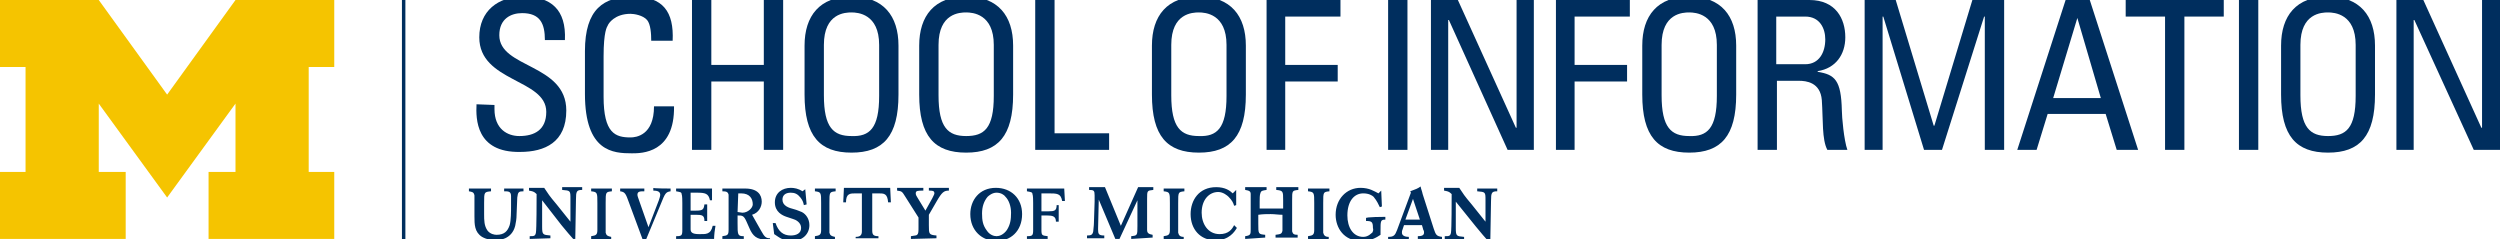
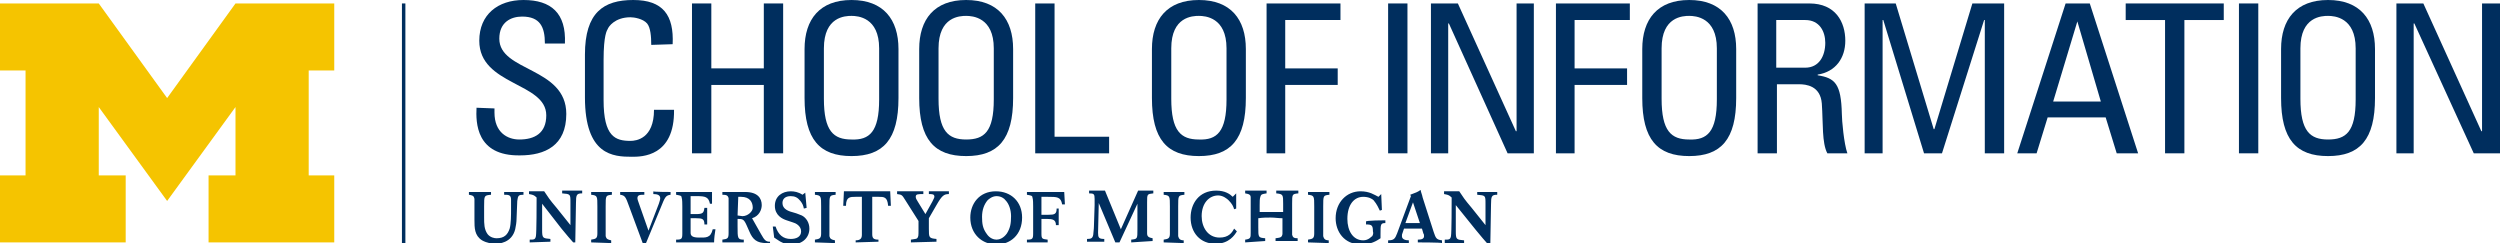
- <svg xmlns="http://www.w3.org/2000/svg" version="1.1" id="Layer_1" x="0px" y="0px" viewBox="0 0 362 34.6" style="enable-background:new 0 0 362 34.6;" xml:space="preserve">
+ <svg xmlns="http://www.w3.org/2000/svg" version="1.1" id="Layer_1" x="0px" y="0px" viewBox="0 0 362 35.1" style="enable-background:new 0 0 362 35.1;" xml:space="preserve">
  <style type="text/css">
	.st0{fill:#002E5E;}
	.st1{fill:#F5C400;}
</style>
  <g>
-     <path class="st0" d="M71.6,15.2v0.6c0,2.9,1.9,3.9,3.6,3.9c2.2,0,3.9-0.9,3.9-3.5c0-4.8-9.7-4.3-9.7-10.8c0-3.8,2.7-5.9,6.4-5.9   c4,0,6.2,1.9,6,6.3h-2.9c0-2.4-0.7-3.9-3.3-3.9c-1.6,0-3.3,0.8-3.3,3.2c0,4.8,9.7,4.1,9.7,10.9c0,4.6-3.1,6-6.7,6   c-6.4,0.1-6.4-4.8-6.3-6.9L71.6,15.2L71.6,15.2z" />
-     <path class="st0" d="M94.3,6c0-1.2-0.1-2.5-0.6-3.1c-0.6-0.7-1.9-0.9-2.4-0.9c-2.3,0-3.2,1.4-3.3,1.7c-0.1,0.2-0.6,0.8-0.6,4.5v5.8   c0,5.3,1.7,5.9,3.9,5.9c0.8,0,3.4-0.3,3.4-4.5h2.9c0.1,6.8-4.7,6.8-6.1,6.8c-2.7,0-6.8-0.2-6.8-8.6V7.4c0-6.1,2.7-7.9,7-7.9   c4.3,0,5.9,2.2,5.7,6.4H94.3z" />
-     <path class="st0" d="M100.2,21.7V0h2.8v9.4h7.6V0h2.8v21.7h-2.8v-9.9H103v9.9H100.2z" />
-     <path class="st0" d="M116.5,13.7V6.6c0-4.3,2.2-7.1,6.8-7.1s6.8,2.8,6.8,7.1v7.1c0,6-2.2,8.4-6.8,8.4S116.5,19.7,116.5,13.7z    M127.3,13.9V6.5c0-4.5-3.1-4.7-4-4.7c-0.9,0-4,0.1-4,4.7v7.3c0,4.7,1.4,5.9,4,5.9C125.9,19.8,127.3,18.6,127.3,13.9z" />
-     <path class="st0" d="M133.1,13.7V6.6c0-4.3,2.2-7.1,6.8-7.1s6.8,2.8,6.8,7.1v7.1c0,6-2.2,8.4-6.8,8.4   C135.3,22.1,133.1,19.7,133.1,13.7z M143.9,13.9V6.5c0-4.5-3.1-4.7-4-4.7c-0.9,0-4,0.1-4,4.7v7.3c0,4.7,1.4,5.9,4,5.9   S143.9,18.6,143.9,13.9z" />
-     <path class="st0" d="M149.9,21.7V0h2.8v19.3h7.9v2.4H149.9z" />
-     <path class="st0" d="M166.8,13.7V6.6c0-4.3,2.2-7.1,6.8-7.1s6.8,2.8,6.8,7.1v7.1c0,6-2.2,8.4-6.8,8.4S166.8,19.7,166.8,13.7z    M177.6,13.9V6.5c0-4.5-3.1-4.7-4-4.7c-0.9,0-4,0.1-4,4.7v7.3c0,4.7,1.4,5.9,4,5.9C176.2,19.8,177.6,18.6,177.6,13.9z" />
-     <path class="st0" d="M183.4,21.7V0h10.7v2.4h-8v7h7.6v2.4h-7.6v9.9H183.4z" />
-     <path class="st0" d="M203.7,21.7H201V0h2.8V21.7z" />
-     <path class="st0" d="M222.1,0v21.7h-3.8l-8.5-18.8h-0.1v18.8h-2.5V0h3.9l8.4,18.5h0.1V0H222.1z" />
-     <path class="st0" d="M225.3,21.7V0h10.7v2.4h-8v7h7.6v2.4h-7.6v9.9H225.3z" />
-     <path class="st0" d="M237.8,13.7V6.6c0-4.3,2.2-7.1,6.8-7.1c4.6,0,6.8,2.8,6.8,7.1v7.1c0,6-2.2,8.4-6.8,8.4S237.8,19.7,237.8,13.7z    M248.6,13.9V6.5c0-4.5-3.1-4.7-4-4.7c-0.9,0-4,0.1-4,4.7v7.3c0,4.7,1.4,5.9,4,5.9C247.2,19.8,248.6,18.6,248.6,13.9z" />
-     <path class="st0" d="M257.3,11.7v10h-2.8V0h7.5c3.8,0,5.2,2.7,5.2,5.4c0,2.5-1.4,4.5-4,4.9v0.1c2.5,0.4,3.4,1.2,3.5,5.6   c0,0.9,0.3,4.3,0.8,5.7h-2.9c-0.8-1.5-0.6-4.3-0.8-7.2c-0.2-2.6-2.3-2.8-3.3-2.8C260.6,11.7,257.3,11.7,257.3,11.7z M257.3,9.3h4.1   c2,0,2.9-1.7,2.9-3.6c0-1.6-0.8-3.3-2.9-3.3h-4.2V9.3z" />
-     <path class="st0" d="M272.6,21.7h-2.6V0h4.5l5.5,18.2h0.1L285.6,0h4.6v21.7h-2.8V2.4h-0.1l-6.1,19.3h-2.6l-5.9-19.3h-0.1   L272.6,21.7L272.6,21.7z" />
-     <path class="st0" d="M299.1,0h3.5l7,21.7h-3.1l-1.6-5.2h-8.4l-1.6,5.2h-2.8L299.1,0z M300.8,2.6L300.8,2.6l-3.5,11.6h6.9L300.8,2.6   z" />
-     <path class="st0" d="M322,0v2.4h-5.7v19.3h-2.8V2.4h-5.7V0H322z" />
-     <path class="st0" d="M327,21.7h-2.8V0h2.8V21.7z" />
-     <path class="st0" d="M330.3,13.7V6.6c0-4.3,2.2-7.1,6.8-7.1s6.8,2.8,6.8,7.1v7.1c0,6-2.2,8.4-6.8,8.4S330.3,19.7,330.3,13.7z    M341.1,13.9V6.5c0-4.5-3.1-4.7-4-4.7c-0.9,0-4,0.1-4,4.7v7.3c0,4.7,1.4,5.9,4,5.9S341.1,18.6,341.1,13.9z" />
-     <path class="st0" d="M362,0v21.7h-3.8l-8.6-18.8h-0.1v18.8h-2.5V0h3.9l8.4,18.5h0.1V0H362z" />
+     <path class="st0" d="M71.6,15.7v0.6c0,2.9,1.9,3.9,3.6,3.9c2.2,0,3.9-0.9,3.9-3.5c0-4.8-9.7-4.3-9.7-10.8c0-3.8,2.7-5.9,6.4-5.9   c4,0,6.2,1.9,6,6.3h-2.9c0-2.4-0.7-3.9-3.3-3.9c-1.6,0-3.3,0.8-3.3,3.2c0,4.8,9.7,4.1,9.7,10.9c0,4.6-3.1,6-6.7,6   c-6.4,0.1-6.4-4.8-6.3-6.9L71.6,15.7L71.6,15.7z" />
+     <path class="st0" d="M94.3,6.5c0-1.2-0.1-2.5-0.6-3.1c-0.6-0.7-1.9-0.9-2.4-0.9c-2.3,0-3.2,1.4-3.3,1.7c-0.1,0.2-0.6,0.8-0.6,4.5   v5.8c0,5.3,1.7,5.9,3.9,5.9c0.8,0,3.4-0.3,3.4-4.5h2.9c0.1,6.8-4.7,6.8-6.1,6.8c-2.7,0-6.8-0.2-6.8-8.6V7.9c0-6.1,2.7-7.9,7-7.9   s5.9,2.2,5.7,6.4L94.3,6.5L94.3,6.5z" />
+     <path class="st0" d="M100.2,22.2V0.5h2.8v9.4h7.6V0.5h2.8v21.7h-2.8v-9.9H103v9.9H100.2z" />
+     <path class="st0" d="M116.5,14.2V7.1c0-4.3,2.2-7.1,6.8-7.1s6.8,2.8,6.8,7.1v7.1c0,6-2.2,8.4-6.8,8.4S116.5,20.2,116.5,14.2z    M127.3,14.4V7c0-4.5-3.1-4.7-4-4.7s-4,0.1-4,4.7v7.3c0,4.7,1.4,5.9,4,5.9C125.9,20.3,127.3,19.1,127.3,14.4z" />
+     <path class="st0" d="M133.1,14.2V7.1c0-4.3,2.2-7.1,6.8-7.1s6.8,2.8,6.8,7.1v7.1c0,6-2.2,8.4-6.8,8.4   C135.3,22.6,133.1,20.2,133.1,14.2z M143.9,14.4V7c0-4.5-3.1-4.7-4-4.7s-4,0.1-4,4.7v7.3c0,4.7,1.4,5.9,4,5.9   S143.9,19.1,143.9,14.4z" />
+     <path class="st0" d="M149.9,22.2V0.5h2.8v19.3h7.9v2.4C160.6,22.2,149.9,22.2,149.9,22.2z" />
+     <path class="st0" d="M166.8,14.2V7.1c0-4.3,2.2-7.1,6.8-7.1s6.8,2.8,6.8,7.1v7.1c0,6-2.2,8.4-6.8,8.4S166.8,20.2,166.8,14.2z    M177.6,14.4V7c0-4.5-3.1-4.7-4-4.7s-4,0.1-4,4.7v7.3c0,4.7,1.4,5.9,4,5.9C176.2,20.3,177.6,19.1,177.6,14.4z" />
+     <path class="st0" d="M183.4,22.2V0.5h10.7v2.4h-8v7h7.6v2.4h-7.6v9.9C186.1,22.2,183.4,22.2,183.4,22.2z" />
+     <path class="st0" d="M203.7,22.2H201V0.5h2.8v21.7H203.7z" />
+     <path class="st0" d="M222.1,0.5v21.7h-3.8l-8.5-18.8h-0.1v18.8h-2.5V0.5h3.9l8.4,18.5h0.1V0.5H222.1z" />
+     <path class="st0" d="M225.3,22.2V0.5H236v2.4h-8v7h7.6v2.4H228v9.9C228,22.2,225.3,22.2,225.3,22.2z" />
+     <path class="st0" d="M237.8,14.2V7.1c0-4.3,2.2-7.1,6.8-7.1s6.8,2.8,6.8,7.1v7.1c0,6-2.2,8.4-6.8,8.4S237.8,20.2,237.8,14.2z    M248.6,14.4V7c0-4.5-3.1-4.7-4-4.7s-4,0.1-4,4.7v7.3c0,4.7,1.4,5.9,4,5.9C247.2,20.3,248.6,19.1,248.6,14.4z" />
+     <path class="st0" d="M257.3,12.2v10h-2.8V0.5h7.5c3.8,0,5.2,2.7,5.2,5.4c0,2.5-1.4,4.5-4,4.9v0.1c2.5,0.4,3.4,1.2,3.5,5.6   c0,0.9,0.3,4.3,0.8,5.7h-2.9c-0.8-1.5-0.6-4.3-0.8-7.2c-0.2-2.6-2.3-2.8-3.3-2.8C260.6,12.2,257.3,12.2,257.3,12.2z M257.3,9.8h4.1   c2,0,2.9-1.7,2.9-3.6c0-1.6-0.8-3.3-2.9-3.3h-4.2v6.9H257.3z" />
+     <path class="st0" d="M272.6,22.2H270V0.5h4.5l5.5,18.2h0.1l5.5-18.2h4.6v21.7h-2.8V2.9h-0.1l-6.1,19.3h-2.6l-5.9-19.3h-0.1V22.2   L272.6,22.2z" />
+     <path class="st0" d="M299.1,0.5h3.5l7,21.7h-3.1l-1.6-5.2h-8.4l-1.6,5.2h-2.8L299.1,0.5z M300.8,3.1L300.8,3.1l-3.5,11.6h6.9   L300.8,3.1z" />
+     <path class="st0" d="M322,0.5v2.4h-5.7v19.3h-2.8V2.9h-5.7V0.5H322z" />
+     <path class="st0" d="M327,22.2h-2.8V0.5h2.8V22.2z" />
+     <path class="st0" d="M330.3,14.2V7.1c0-4.3,2.2-7.1,6.8-7.1s6.8,2.8,6.8,7.1v7.1c0,6-2.2,8.4-6.8,8.4S330.3,20.2,330.3,14.2z    M341.1,14.4V7c0-4.5-3.1-4.7-4-4.7s-4,0.1-4,4.7v7.3c0,4.7,1.4,5.9,4,5.9S341.1,19.1,341.1,14.4z" />
+     <path class="st0" d="M362,0.5v21.7h-3.8l-8.6-18.8h-0.1v18.8H347V0.5h3.9l8.4,18.5h0.1V0.5H362z" />
  </g>
-   <rect x="58.2" y="0" class="st0" width="0.5" height="34.7" />
-   <path class="st1" d="M24.2,28.6L14.3,15v9.9h3.9v9.7H0v-9.7h3.7V9.7H0V0h14.3l9.9,13.7L34.1,0h14.3v9.7h-3.7v15.2h3.7v9.7H30.2v-9.7  h3.9V15L24.2,28.6z" />
-   <path class="st0" d="M205.3,34.6v-0.4c0.5,0,0.9-0.1,0.9-0.5c0-0.1,0-0.3-0.1-0.4l-0.2-0.7h-2.6l-0.2,0.6c-0.1,0.2-0.1,0.3-0.1,0.5  c0,0.5,0.6,0.6,1,0.6v0.4h-3v-0.4c0.8,0,1-0.2,1.3-1l2-5.4l-0.1-0.2c0.8-0.3,1.1-0.4,1.5-0.7c0.1,0.5,0.2,0.6,0.3,1.1l1.6,5  c0.3,0.9,0.4,1.1,1.2,1.2v0.4C208.7,34.6,205.3,34.6,205.3,34.6z M204.6,28.8l-1.1,3h2.1L204.6,28.8z M179.1,33  c-0.3,0.5-1.1,1.8-3.1,1.8c-2.2,0-3.6-1.6-3.6-3.8c0-2,1.2-3.9,3.7-3.9c1.3,0,2,0.5,2.4,0.9l0.5-0.5l0,2.2l-0.3,0.1  c-0.1-0.4-0.3-0.8-0.8-1.3c-0.2-0.2-0.8-0.7-1.5-0.7c-1.3,0-2.4,1.1-2.4,3c0,1.6,0.9,3.1,2.6,3.1c1.3,0,1.8-0.7,2.1-1.3L179.1,33z   M180.3,34.6v-0.4c0.8-0.1,0.8-0.3,0.8-1c0-0.3,0-0.5,0-0.8v-3.1c0-0.5,0-1,0-1.2c0-0.4-0.2-0.5-0.8-0.6v-0.4h3.1v0.4  c-0.6,0.1-0.8,0.1-0.9,0.5c-0.1,0.2-0.1,0.8-0.1,1.2v1c0.6,0,1.1,0,1.7,0c0.6,0,1.1,0,1.7,0v-1.2c0-1.3,0-1.4-1-1.5v-0.4h3.2v0.4  c-0.9,0.1-0.9,0.1-0.9,1.5v3.1c0,0.3,0,1.2,0,1.4c0.1,0.4,0.3,0.5,0.8,0.5v0.4h-3.2v-0.4c0.7-0.1,0.9-0.1,1-0.6c0-0.2,0-0.5,0-1  v-1.3c-0.6,0-1.1-0.1-1.7-0.1c-0.6,0-1.1,0-1.8,0.1v1.3c0,1.5,0,1.5,1,1.6v0.4L180.3,34.6L180.3,34.6z M189.4,34.6v-0.4  c0.7-0.1,0.9-0.2,0.9-0.9v-0.9v-3c0-1.5,0-1.6-0.9-1.7v-0.4h3.1v0.4c-0.9,0.1-0.9,0.1-0.9,1.7v3c0,0.3,0,1.1,0,1.3  c0.1,0.4,0.3,0.6,0.8,0.6v0.4L189.4,34.6L189.4,34.6z M168.5,34.6v-0.4c0.7-0.1,0.9-0.2,0.9-0.9v-0.9v-3c0-1.5,0-1.6-0.9-1.7v-0.4h3  v0.4c-0.9,0.1-0.9,0.1-0.9,1.7v3c0,0.3,0,1.1,0,1.3c0.1,0.4,0.3,0.6,0.8,0.6v0.4L168.5,34.6L168.5,34.6z M163.8,34.6v-0.4  c0.9-0.1,0.9-0.1,0.9-1.5v-3.7l-2.6,5.6h-0.6l-2.4-5.7l-0.1,4.3c0,0.7,0.1,0.9,0.9,0.9v0.4h-2.5v-0.4c0.6,0,0.8-0.1,0.9-0.6  c0-0.2,0.1-0.8,0.1-1.2l0.1-3.1c0-0.2,0-0.6,0-0.9c0-0.7-0.1-0.8-0.8-0.8v-0.4h2.3l2.3,5.6l2.5-5.6h2.2v0.4  c-0.9,0.1-0.9,0.1-0.9,1.3v3c0,0.5,0,1.1,0,1.5c0,0.5,0.3,0.6,0.8,0.7v0.4L163.8,34.6L163.8,34.6z M209.2,34.6v-0.4  c0.6,0,0.8,0,0.9-0.5c0.1-0.5,0.1-4.8,0.1-5.6c-0.4-0.4-0.6-0.4-1.1-0.5v-0.4h2.2c0.6,0.9,0.7,1.1,1.8,2.4l2,2.5V29  c0-1.2,0-1.2-1.2-1.3v-0.4h2.9v0.4c-0.8,0-0.9,0.2-0.9,1.4l-0.1,5.7h-0.4l-0.7-0.8c-0.3-0.4-0.7-0.8-1-1.2l-2.9-3.6v3.8  c0,1.2,0.1,1.2,1.2,1.3v0.4H209.2z M148,31c0,2.5-1.7,3.9-3.7,3.9c-2.1,0-3.8-1.5-3.8-3.9c0-2,1.3-3.8,3.7-3.8  C146.4,27.2,148,28.7,148,31z M144.3,34.2c0.4,0,1-0.2,1.5-0.9c0.5-0.8,0.6-1.5,0.6-2.5c0-0.9-0.3-1.8-0.8-2.3  c-0.2-0.3-0.7-0.6-1.3-0.6c-0.6,0-1.1,0.4-1.3,0.6c-0.5,0.6-0.8,1.4-0.8,2.4c0,1,0.1,1.7,0.7,2.5C143.3,34,143.9,34.2,144.3,34.2z   M148.7,34.2v0.4h3v-0.4c-0.8-0.1-0.9-0.1-0.9-0.9l0-2.1h0.8c0.8,0,1.3,0.1,1.3,0.9h0.4v-2.4H153c0,0.8-0.3,0.9-1.2,0.9h-1V28  c0.3,0,0.4,0,0.9,0c1.4,0,1.9,0,2.1,1.1h0.4l-0.1-1.8h-5.4v0.4c0.5,0.1,0.8,0.1,0.8,0.4c0.1,0.2,0.1,1,0.1,1.3V32c0,0.2,0,1.1,0,1.3  C149.6,34.1,149.5,34.2,148.7,34.2z M85.6,34.6v-0.4c0.7-0.1,0.9-0.2,0.9-0.9v-0.9v-3c0-1.5,0-1.6-0.9-1.7v-0.4h3v0.4  c-0.9,0.1-0.9,0.1-0.9,1.7v3c0,0.3,0,1.1,0,1.3c0.1,0.4,0.3,0.5,0.8,0.6v0.4H85.6z M118,34.6v-0.4c0.7-0.1,0.9-0.2,0.9-0.9v-0.9v-3  c0-1.5,0-1.6-0.9-1.7v-0.4h3v0.4c-0.9,0.1-0.9,0.1-0.9,1.7v3c0,0.3,0,1.1,0,1.3c0.1,0.4,0.3,0.5,0.8,0.6v0.4H118z M76.7,34.6v-0.4  c0.6,0,0.8,0,0.9-0.5c0.1-0.5,0.1-4.8,0.1-5.6c-0.4-0.4-0.6-0.4-1.1-0.5v-0.4h2.2c0.6,0.9,0.7,1.1,1.8,2.4l2,2.5v-3.3  c0-1.2,0-1.2-1.2-1.3v-0.4h2.9v0.4c-0.8,0-0.9,0.2-0.9,1.4l-0.1,5.7H83l-0.7-0.8c-0.3-0.4-0.7-0.8-1-1.2L78.5,29v3.8  c0,1.2,0.1,1.2,1.2,1.3v0.4L76.7,34.6L76.7,34.6z M111.9,32.3l0.4,0c0.4,1.2,1.1,1.8,2.2,1.8c0.8,0,1.5-0.3,1.5-1.1  c0-0.8-0.8-1.2-1.2-1.3c-0.3-0.1-0.6-0.2-0.9-0.3c-0.6-0.2-1.7-0.7-1.7-2.1c0-1.4,1.1-2.1,2.3-2.1c0.5,0,1.1,0.1,1.7,0.5l0.4-0.3  l0.2,2.2l-0.4,0.1c-0.1-0.5-0.2-0.7-0.5-1.1c-0.4-0.5-0.8-0.7-1.4-0.7c-0.8,0-1.2,0.4-1.2,1c0,0.9,0.9,1.2,1.7,1.4  c0.4,0.1,0.8,0.3,1.1,0.4c0.6,0.3,1.1,1,1.1,1.9c0,1.3-1,2.3-2.6,2.3c-1,0-1.6-0.4-1.9-0.6l-0.6-0.4L111.9,32.3z M123.9,34.6v-0.3  c0.7,0,0.9-0.3,0.9-0.8V28h-0.9c-0.8,0-1.4,0-1.4,1.3h-0.4l0.1-2.1h6.7l0.1,2.1h-0.4c-0.1-1.3-0.6-1.3-1.4-1.3h-0.9v5.4  c0,0.6,0.2,0.8,0.9,0.8v0.3H123.9z M71.1,27.3v0.4c-1,0.1-1,0.1-1,1.7V31c0,0.9,0,1.7,0.5,2.4c0.4,0.5,1,0.6,1.3,0.6  c1.1,0,1.6-0.5,1.9-1.4c0.2-0.7,0.2-2,0.2-2.8c0-0.3,0-1.1,0-1.4c0-0.7-0.4-0.7-1-0.7v-0.4h2.8v0.4c-0.7,0-0.8,0.1-0.9,0.9  c0,0.2-0.1,2.2-0.1,2.5c0,0.6-0.1,1.1-0.2,1.6c-0.5,2-2.4,2.1-2.9,2.1c-0.4,0-1.2-0.1-1.9-0.5c-1.1-0.7-1.1-1.8-1.1-3v-1.7  c0-0.8,0-1.1,0-1.3c-0.1-0.5-0.3-0.5-0.8-0.6v-0.4L71.1,27.3L71.1,27.3z M97.1,27.3v0.4c-0.7,0.1-0.8,0.3-1.4,1.8l-2.2,5.3h-0.4  l-2-5.4c-0.5-1.4-0.6-1.6-1.3-1.7v-0.4h3.5v0.4c-0.6,0-1,0-1,0.5c0,0.2,0.1,0.4,0.3,1l1.3,3.7l1.5-3.9c0.1-0.3,0.2-0.6,0.2-0.8  c0-0.5-0.5-0.6-1-0.6v-0.4C94.5,27.3,97.1,27.3,97.1,27.3z M131.9,34.6v-0.4c0.6-0.1,0.8-0.1,0.9-0.2c0.2-0.2,0.2-0.4,0.2-1.2v-1.3  l-1.9-3c-0.5-0.8-0.5-0.8-1.2-0.9v-0.4h3.8v0.4c-0.8,0-1.1,0-1.1,0.4c0,0.2,0.1,0.4,0.3,0.7l1.1,1.8l1-1.8c0.2-0.4,0.3-0.6,0.3-0.7  c0-0.4-0.3-0.4-0.8-0.4v-0.4h2.9v0.4c-0.7,0-1,0.2-1.8,1.6l-1.1,1.9v1.5c0,1.3,0,1.4,1.1,1.5v0.4L131.9,34.6L131.9,34.6z   M103.4,34.6c0-0.5,0.1-1.4,0.2-1.9h-0.4c-0.3,1.3-1,1.2-2,1.2c-1,0-1.2-0.3-1.2-0.7v-2.1h0.8c0.9,0,1.2,0.1,1.2,0.9h0.4v-2.4h-0.4  c-0.1,0.7-0.2,0.9-1.2,0.9H100v-2.6h0.9c1.2,0,1.7,0.1,1.9,1.1h0.3l0-1.7h-5.2v0.4c0.5,0.1,0.8,0.1,0.8,0.4c0.1,0.2,0.1,1,0.1,1.3  V32c0,0.2,0,1.1,0,1.3c0,0.8-0.1,0.9-0.9,0.9v0.4C97.8,34.6,103.4,34.6,103.4,34.6z M200.6,31.4v0.4c-0.7,0-0.7,0.2-0.7,1.6V34  c-0.6,0.4-1.4,0.9-2.8,0.9c-2.5,0-3.7-1.9-3.7-3.8c0-2.3,1.6-3.9,3.6-3.9c1.3,0,2,0.5,2.6,0.8l0.4-0.4l0.1,2.3l-0.3,0.1  c-0.2-0.4-0.4-0.9-0.9-1.5c-0.2-0.2-0.7-0.5-1.5-0.5c-1.3,0-2.3,1.1-2.3,3.2c0,1.7,0.8,3.1,2.3,3.1c0.8,0,1.2-0.6,1.3-0.6  c0.1-0.2,0.2-0.4,0.1-0.7c0-0.9-0.2-1-1-1v-0.4C197.6,31.4,200.6,31.4,200.6,31.4z M106.8,30.7c0.2,0,0.5,0.1,0.7,0.1  c0.8,0,1.5-0.7,1.5-1.2c0-0.8-0.4-1.6-1.7-1.6c-0.2,0-0.3,0-0.4,0L106.8,30.7L106.8,30.7z M106.8,32.3c0,1.7,0,1.9,0.9,1.9v0.4h-3.1  v-0.4c0.8-0.1,0.9-0.2,0.9-1c0-0.3,0-0.6,0-0.9v-2.7c0-0.9,0-1.2,0-1.4c-0.1-0.4-0.3-0.5-0.9-0.5v-0.4l3.3,0c1.8,0,2.4,0.9,2.4,1.9  c0,0.7-0.4,1.6-1.4,1.9l1.3,2.3c0.5,0.9,0.7,1.1,1.3,1.1v0.2c-0.2,0-0.3,0-0.5,0c-1.4,0-2-0.5-2.5-1.7l-0.4-0.9  c-0.4-0.9-0.6-0.9-1.3-0.9L106.8,32.3L106.8,32.3z" />
+   <rect x="58.2" y="0.5" class="st0" width="0.5" height="34.7" />
+   <path class="st1" d="M24.2,29.1l-9.9-13.6v9.9h3.9v9.7H0v-9.7h3.7V10.2H0V0.5h14.3l9.9,13.7l9.9-13.7h14.3v9.7h-3.7v15.2h3.7v9.7  H30.2v-9.7h3.9v-9.9L24.2,29.1z" />
+   <path class="st0" d="M205.3,35.1v-0.4c0.5,0,0.9-0.1,0.9-0.5c0-0.1,0-0.3-0.1-0.4l-0.2-0.7h-2.6l-0.2,0.6c-0.1,0.2-0.1,0.3-0.1,0.5  c0,0.5,0.6,0.6,1,0.6v0.4h-3v-0.4c0.8,0,1-0.2,1.3-1l2-5.4l-0.1-0.2c0.8-0.3,1.1-0.4,1.5-0.7c0.1,0.5,0.2,0.6,0.3,1.1l1.6,5  c0.3,0.9,0.4,1.1,1.2,1.2v0.4C208.7,35.1,205.3,35.1,205.3,35.1z M204.6,29.3l-1.1,3h2.1L204.6,29.3z M179.1,33.5  c-0.3,0.5-1.1,1.8-3.1,1.8c-2.2,0-3.6-1.6-3.6-3.8c0-2,1.2-3.9,3.7-3.9c1.3,0,2,0.5,2.4,0.9L179,28v2.2l-0.3,0.1  c-0.1-0.4-0.3-0.8-0.8-1.3c-0.2-0.2-0.8-0.7-1.5-0.7c-1.3,0-2.4,1.1-2.4,3c0,1.6,0.9,3.1,2.6,3.1c1.3,0,1.8-0.7,2.1-1.3L179.1,33.5z   M180.3,35.1v-0.4c0.8-0.1,0.8-0.3,0.8-1c0-0.3,0-0.5,0-0.8v-3.1c0-0.5,0-1,0-1.2c0-0.4-0.2-0.5-0.8-0.6v-0.4h3.1V28  c-0.6,0.1-0.8,0.1-0.9,0.5c-0.1,0.2-0.1,0.8-0.1,1.2v1c0.6,0,1.1,0,1.7,0c0.6,0,1.1,0,1.7,0v-1.2c0-1.3,0-1.4-1-1.5v-0.4h3.2V28  c-0.9,0.1-0.9,0.1-0.9,1.5v3.1c0,0.3,0,1.2,0,1.4c0.1,0.4,0.3,0.5,0.8,0.5v0.4h-3.2v-0.4c0.7-0.1,0.9-0.1,1-0.6c0-0.2,0-0.5,0-1  v-1.3c-0.6,0-1.1-0.1-1.7-0.1c-0.6,0-1.1,0-1.8,0.1v1.3c0,1.5,0,1.5,1,1.6v0.4L180.3,35.1L180.3,35.1z M189.4,35.1v-0.4  c0.7-0.1,0.9-0.2,0.9-0.9v-0.9v-3c0-1.5,0-1.6-0.9-1.7v-0.4h3.1v0.4c-0.9,0.1-0.9,0.1-0.9,1.7v3c0,0.3,0,1.1,0,1.3  c0.1,0.4,0.3,0.6,0.8,0.6v0.4L189.4,35.1L189.4,35.1z M168.5,35.1v-0.4c0.7-0.1,0.9-0.2,0.9-0.9v-0.9v-3c0-1.5,0-1.6-0.9-1.7v-0.4h3  v0.4c-0.9,0.1-0.9,0.1-0.9,1.7v3c0,0.3,0,1.1,0,1.3c0.1,0.4,0.3,0.6,0.8,0.6v0.4L168.5,35.1L168.5,35.1z M163.8,35.1v-0.4  c0.9-0.1,0.9-0.1,0.9-1.5v-3.7l-2.6,5.6h-0.6l-2.4-5.7l-0.1,4.3c0,0.7,0.1,0.9,0.9,0.9V35h-2.5v-0.4c0.6,0,0.8-0.1,0.9-0.6  c0-0.2,0.1-0.8,0.1-1.2l0.1-3.1c0-0.2,0-0.6,0-0.9c0-0.7-0.1-0.8-0.8-0.8v-0.4h2.3l2.3,5.6l2.5-5.6h2.2V28c-0.9,0.1-0.9,0.1-0.9,1.3  v3c0,0.5,0,1.1,0,1.5c0,0.5,0.3,0.6,0.8,0.7v0.4L163.8,35.1L163.8,35.1z M209.2,35.1v-0.4c0.6,0,0.8,0,0.9-0.5  c0.1-0.5,0.1-4.8,0.1-5.6c-0.4-0.4-0.6-0.4-1.1-0.5v-0.4h2.2c0.6,0.9,0.7,1.1,1.8,2.4l2,2.5v-3.1c0-1.2,0-1.2-1.2-1.3v-0.4h2.9v0.4  c-0.8,0-0.9,0.2-0.9,1.4l-0.1,5.7h-0.4l-0.7-0.8c-0.3-0.4-0.7-0.8-1-1.2l-2.9-3.6v3.8c0,1.2,0.1,1.2,1.2,1.3v0.4h-2.8V35.1z   M148,31.5c0,2.5-1.7,3.9-3.7,3.9c-2.1,0-3.8-1.5-3.8-3.9c0-2,1.3-3.8,3.7-3.8C146.4,27.7,148,29.2,148,31.5z M144.3,34.7  c0.4,0,1-0.2,1.5-0.9c0.5-0.8,0.6-1.5,0.6-2.5c0-0.9-0.3-1.8-0.8-2.3c-0.2-0.3-0.7-0.6-1.3-0.6s-1.1,0.4-1.3,0.6  c-0.5,0.6-0.8,1.4-0.8,2.4c0,1,0.1,1.7,0.7,2.5C143.3,34.5,143.9,34.7,144.3,34.7z M148.7,34.7v0.4h3v-0.4c-0.8-0.1-0.9-0.1-0.9-0.9  v-2.1h0.8c0.8,0,1.3,0.1,1.3,0.9h0.4v-2.4H153c0,0.8-0.3,0.9-1.2,0.9h-1v-2.6c0.3,0,0.4,0,0.9,0c1.4,0,1.9,0,2.1,1.1h0.4l-0.1-1.8  h-5.4v0.4c0.5,0.1,0.8,0.1,0.8,0.4c0.1,0.2,0.1,1,0.1,1.3v2.6c0,0.2,0,1.1,0,1.3C149.6,34.6,149.5,34.7,148.7,34.7z M85.6,35.1v-0.4  c0.7-0.1,0.9-0.2,0.9-0.9v-0.9v-3c0-1.5,0-1.6-0.9-1.7v-0.4h3v0.4c-0.9,0.1-0.9,0.1-0.9,1.7v3c0,0.3,0,1.1,0,1.3  c0.1,0.4,0.3,0.5,0.8,0.6v0.4L85.6,35.1L85.6,35.1z M118,35.1v-0.4c0.7-0.1,0.9-0.2,0.9-0.9v-0.9v-3c0-1.5,0-1.6-0.9-1.7v-0.4h3v0.4  c-0.9,0.1-0.9,0.1-0.9,1.7v3c0,0.3,0,1.1,0,1.3c0.1,0.4,0.3,0.5,0.8,0.6v0.4L118,35.1L118,35.1z M76.7,35.1v-0.4  c0.6,0,0.8,0,0.9-0.5s0.1-4.8,0.1-5.6c-0.4-0.4-0.6-0.4-1.1-0.5v-0.4h2.2c0.6,0.9,0.7,1.1,1.8,2.4l2,2.5v-3.3c0-1.2,0-1.2-1.2-1.3  v-0.4h2.9V28c-0.8,0-0.9,0.2-0.9,1.4l-0.1,5.7H83l-0.7-0.8c-0.3-0.4-0.7-0.8-1-1.2l-2.8-3.6v3.8c0,1.2,0.1,1.2,1.2,1.3V35L76.7,35.1  L76.7,35.1z M111.9,32.8h0.4c0.4,1.2,1.1,1.8,2.2,1.8c0.8,0,1.5-0.3,1.5-1.1s-0.8-1.2-1.2-1.3c-0.3-0.1-0.6-0.2-0.9-0.3  c-0.6-0.2-1.7-0.7-1.7-2.1s1.1-2.1,2.3-2.1c0.5,0,1.1,0.1,1.7,0.5l0.4-0.3l0.2,2.2l-0.4,0.1c-0.1-0.5-0.2-0.7-0.5-1.1  c-0.4-0.5-0.8-0.7-1.4-0.7c-0.8,0-1.2,0.4-1.2,1c0,0.9,0.9,1.2,1.7,1.4c0.4,0.1,0.8,0.3,1.1,0.4c0.6,0.3,1.1,1,1.1,1.9  c0,1.3-1,2.3-2.6,2.3c-1,0-1.6-0.4-1.9-0.6l-0.6-0.4L111.9,32.8z M123.9,35.1v-0.3c0.7,0,0.9-0.3,0.9-0.8v-5.5h-0.9  c-0.8,0-1.4,0-1.4,1.3h-0.4l0.1-2.1h6.7l0.1,2.1h-0.4c-0.1-1.3-0.6-1.3-1.4-1.3h-0.9v5.4c0,0.6,0.2,0.8,0.9,0.8V35L123.9,35.1  L123.9,35.1z M71.1,27.8v0.4c-1,0.1-1,0.1-1,1.7v1.6c0,0.9,0,1.7,0.5,2.4c0.4,0.5,1,0.6,1.3,0.6c1.1,0,1.6-0.5,1.9-1.4  c0.2-0.7,0.2-2,0.2-2.8c0-0.3,0-1.1,0-1.4c0-0.7-0.4-0.7-1-0.7v-0.4h2.8v0.4c-0.7,0-0.8,0.1-0.9,0.9c0,0.2-0.1,2.2-0.1,2.5  c0,0.6-0.1,1.1-0.2,1.6c-0.5,2-2.4,2.1-2.9,2.1c-0.4,0-1.2-0.1-1.9-0.5c-1.1-0.7-1.1-1.8-1.1-3v-1.7c0-0.8,0-1.1,0-1.3  c-0.1-0.5-0.3-0.5-0.8-0.6v-0.4L71.1,27.8L71.1,27.8z M97.1,27.8v0.4c-0.7,0.1-0.8,0.3-1.4,1.8l-2.2,5.3h-0.4l-2-5.4  c-0.5-1.4-0.6-1.6-1.3-1.7v-0.4h3.5v0.4c-0.6,0-1,0-1,0.5c0,0.2,0.1,0.4,0.3,1l1.3,3.7l1.5-3.9c0.1-0.3,0.2-0.6,0.2-0.8  c0-0.5-0.5-0.6-1-0.6v-0.4C94.5,27.8,97.1,27.8,97.1,27.8z M131.9,35.1v-0.4c0.6-0.1,0.8-0.1,0.9-0.2c0.2-0.2,0.2-0.4,0.2-1.2V32  l-1.9-3c-0.5-0.8-0.5-0.8-1.2-0.9v-0.4h3.8v0.4c-0.8,0-1.1,0-1.1,0.4c0,0.2,0.1,0.4,0.3,0.7L134,31l1-1.8c0.2-0.4,0.3-0.6,0.3-0.7  c0-0.4-0.3-0.4-0.8-0.4v-0.4h2.9v0.4c-0.7,0-1,0.2-1.8,1.6l-1.1,1.9v1.5c0,1.3,0,1.4,1.1,1.5V35L131.9,35.1L131.9,35.1z M103.4,35.1  c0-0.5,0.1-1.4,0.2-1.9h-0.4c-0.3,1.3-1,1.2-2,1.2s-1.2-0.3-1.2-0.7v-2.1h0.8c0.9,0,1.2,0.1,1.2,0.9h0.4v-2.4H102  c-0.1,0.7-0.2,0.9-1.2,0.9H100v-2.6h0.9c1.2,0,1.7,0.1,1.9,1.1h0.3v-1.7h-5.2v0.4c0.5,0.1,0.8,0.1,0.8,0.4c0.1,0.2,0.1,1,0.1,1.3  v2.6c0,0.2,0,1.1,0,1.3c0,0.8-0.1,0.9-0.9,0.9v0.4C97.8,35.1,103.4,35.1,103.4,35.1z M200.6,31.9v0.4c-0.7,0-0.7,0.2-0.7,1.6v0.6  c-0.6,0.4-1.4,0.9-2.8,0.9c-2.5,0-3.7-1.9-3.7-3.8c0-2.3,1.6-3.9,3.6-3.9c1.3,0,2,0.5,2.6,0.8l0.4-0.4l0.1,2.3l-0.3,0.1  c-0.2-0.4-0.4-0.9-0.9-1.5c-0.2-0.2-0.7-0.5-1.5-0.5c-1.3,0-2.3,1.1-2.3,3.2c0,1.7,0.8,3.1,2.3,3.1c0.8,0,1.2-0.6,1.3-0.6  c0.1-0.2,0.2-0.4,0.1-0.7c0-0.9-0.2-1-1-1v-0.4C197.6,31.9,200.6,31.9,200.6,31.9z M106.8,31.2c0.2,0,0.5,0.1,0.7,0.1  c0.8,0,1.5-0.7,1.5-1.2c0-0.8-0.4-1.6-1.7-1.6c-0.2,0-0.3,0-0.4,0L106.8,31.2L106.8,31.2z M106.8,32.8c0,1.7,0,1.9,0.9,1.9v0.4h-3.1  v-0.4c0.8-0.1,0.9-0.2,0.9-1c0-0.3,0-0.6,0-0.9v-2.7c0-0.9,0-1.2,0-1.4c-0.1-0.4-0.3-0.5-0.9-0.5v-0.4h3.3c1.8,0,2.4,0.9,2.4,1.9  c0,0.7-0.4,1.6-1.4,1.9l1.3,2.3c0.5,0.9,0.7,1.1,1.3,1.1v0.2c-0.2,0-0.3,0-0.5,0c-1.4,0-2-0.5-2.5-1.7l-0.4-0.9  c-0.4-0.9-0.6-0.9-1.3-0.9L106.8,32.8L106.8,32.8z" />
</svg>
